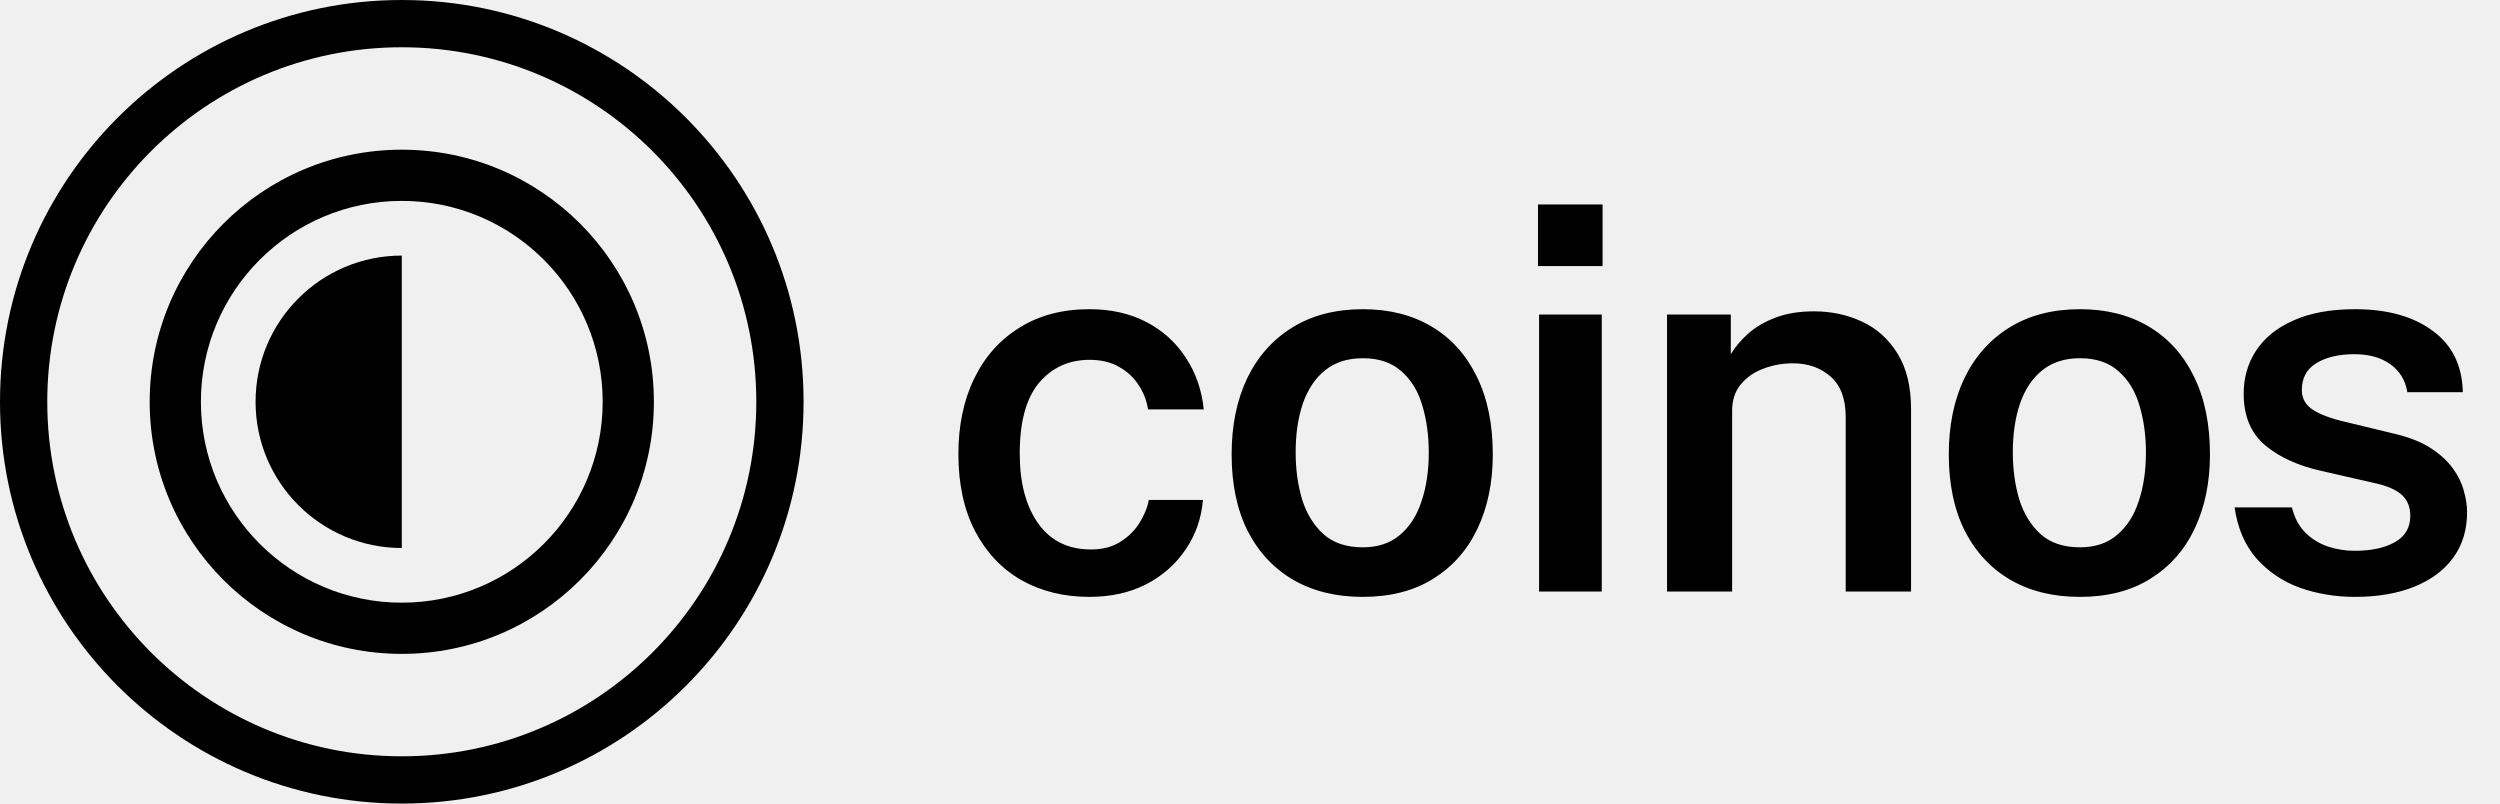
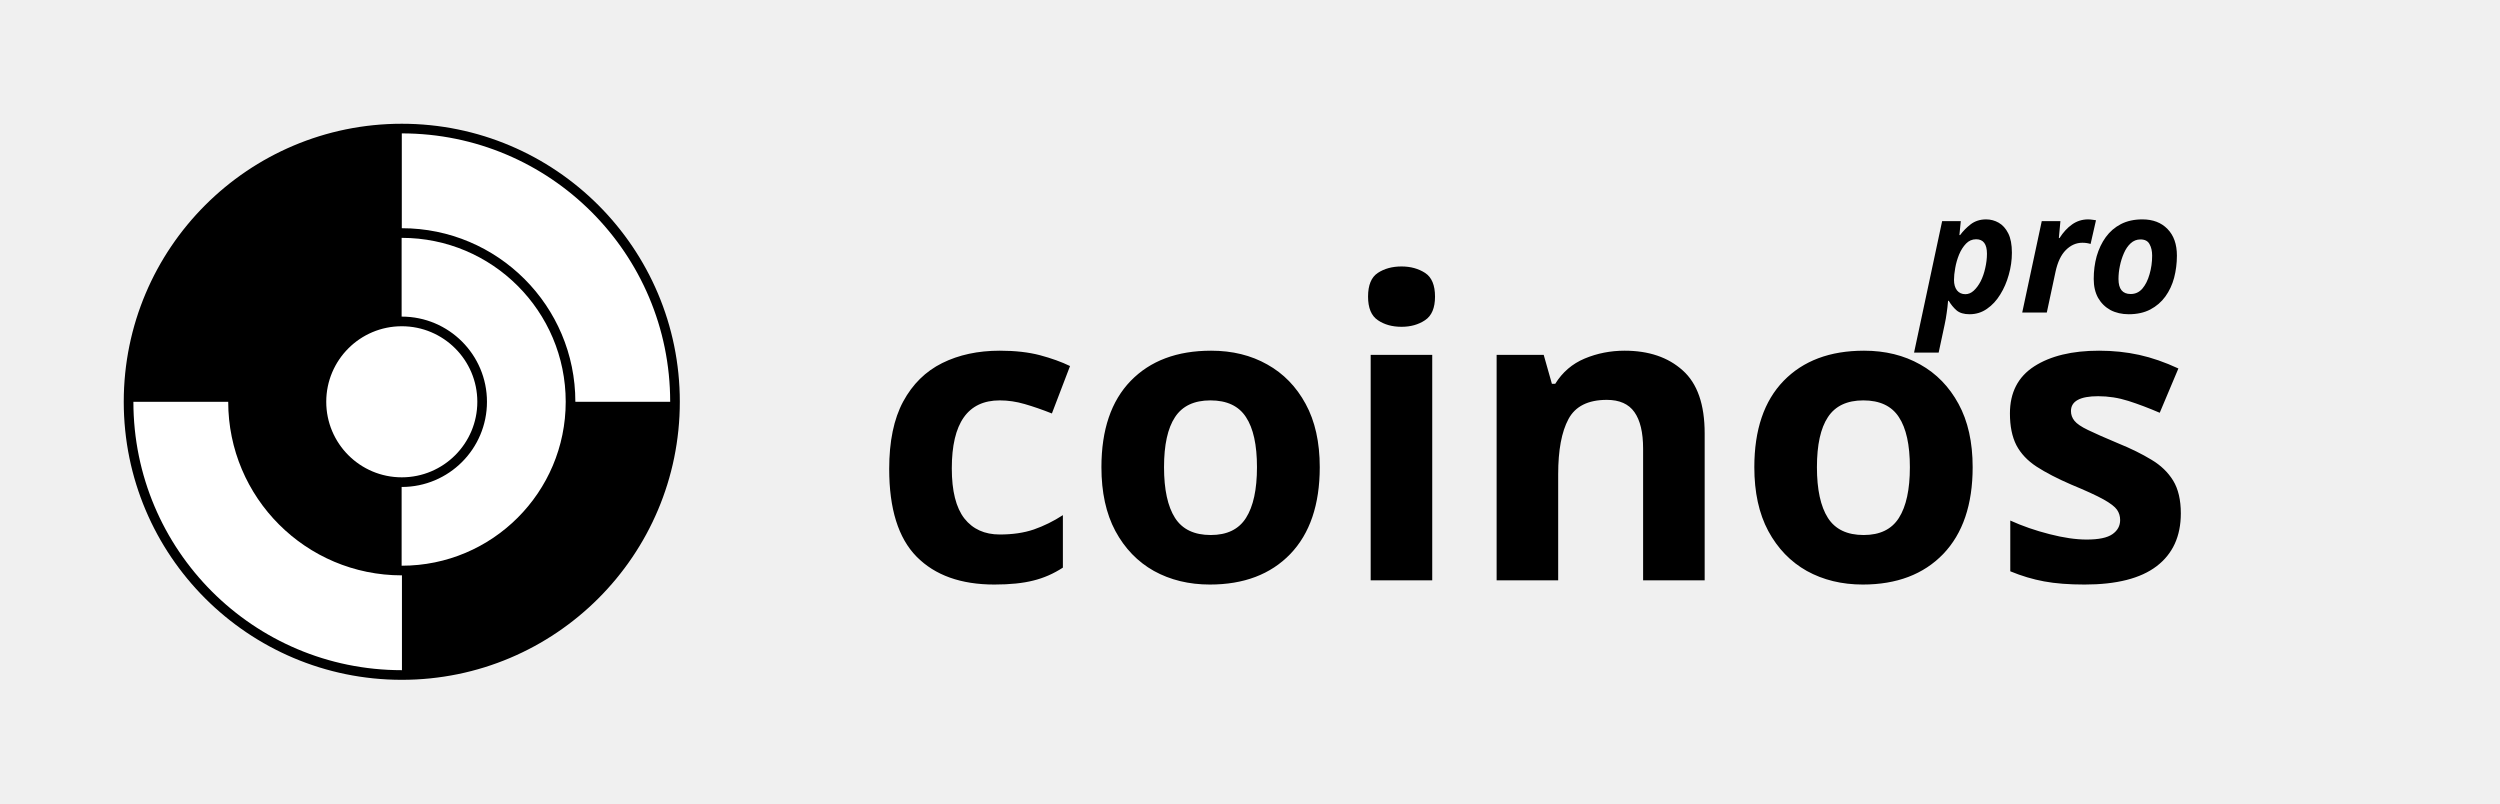
<svg xmlns="http://www.w3.org/2000/svg" width="224" height="72" viewBox="0 0 224 72" fill="none">
-   <path d="M69.882 36C69.882 54.713 54.713 69.882 36 69.882C17.287 69.882 2.118 54.713 2.118 36C2.118 17.287 17.287 2.118 36 2.118C54.713 2.118 69.882 17.287 69.882 36Z" />
-   <path fill-rule="evenodd" clip-rule="evenodd" d="M36 4.235C18.457 4.235 4.235 18.457 4.235 36C4.235 53.543 18.457 67.765 36 67.765C53.543 67.765 67.765 53.543 67.765 36C67.765 18.457 53.543 4.235 36 4.235ZM0 36C0 16.118 16.118 0 36 0C55.882 0 72 16.118 72 36C72 55.882 55.882 72 36 72C16.118 72 0 55.882 0 36Z" fill="currentColor" />
-   <path fill-rule="evenodd" clip-rule="evenodd" d="M36 58.588C48.475 58.588 58.588 48.475 58.588 36C58.588 23.525 48.475 13.412 36 13.412C23.525 13.412 13.412 23.525 13.412 36C13.412 48.475 23.525 58.588 36 58.588ZM36 54C45.941 54 54 45.941 54 36C54 26.059 45.941 18 36 18C26.059 18 18 26.059 18 36C18 45.941 26.059 54 36 54Z" fill="currentColor" />
-   <path fill-rule="evenodd" clip-rule="evenodd" d="M36 22.899C36 22.899 36 22.899 36 22.899C28.764 22.899 22.899 28.764 22.899 36C22.899 43.236 28.764 49.101 36 49.101C36 49.101 36 49.101 36 49.101V22.899Z" fill="currentColor" />
-   <path d="M97.608 27.704C99.544 27.704 101.248 28.088 102.72 28.856C104.192 29.624 105.368 30.688 106.248 32.048C107.144 33.408 107.68 34.952 107.856 36.68H102.864C102.752 35.928 102.48 35.216 102.048 34.544C101.616 33.856 101.032 33.304 100.296 32.888C99.56 32.456 98.672 32.24 97.632 32.24C95.776 32.24 94.264 32.928 93.096 34.304C91.944 35.68 91.368 37.792 91.368 40.64C91.368 43.264 91.92 45.352 93.024 46.904C94.128 48.456 95.704 49.232 97.752 49.232C98.776 49.232 99.648 49.008 100.368 48.56C101.104 48.096 101.68 47.528 102.096 46.856C102.528 46.168 102.808 45.48 102.936 44.792H107.784C107.64 46.472 107.112 47.968 106.2 49.28C105.304 50.592 104.12 51.624 102.648 52.376C101.192 53.112 99.512 53.48 97.608 53.48C95.336 53.48 93.312 52.984 91.536 51.992C89.776 50.984 88.392 49.528 87.384 47.624C86.376 45.704 85.872 43.392 85.872 40.688C85.872 38.112 86.344 35.856 87.288 33.92C88.232 31.968 89.584 30.448 91.344 29.36C93.104 28.256 95.192 27.704 97.608 27.704ZM122.09 53.48C119.722 53.48 117.658 52.976 115.898 51.968C114.138 50.944 112.77 49.48 111.794 47.576C110.834 45.672 110.354 43.384 110.354 40.712C110.354 38.12 110.818 35.848 111.746 33.896C112.69 31.944 114.042 30.424 115.802 29.336C117.562 28.248 119.666 27.704 122.114 27.704C124.482 27.704 126.538 28.224 128.282 29.264C130.026 30.304 131.37 31.792 132.314 33.728C133.274 35.664 133.754 37.992 133.754 40.712C133.754 43.224 133.298 45.44 132.386 47.36C131.49 49.264 130.17 50.76 128.426 51.848C126.698 52.936 124.586 53.48 122.09 53.48ZM122.114 49.04C123.458 49.04 124.562 48.672 125.426 47.936C126.306 47.2 126.954 46.192 127.37 44.912C127.802 43.632 128.018 42.176 128.018 40.544C128.018 39.024 127.826 37.624 127.442 36.344C127.074 35.064 126.45 34.04 125.57 33.272C124.706 32.488 123.554 32.096 122.114 32.096C120.754 32.096 119.626 32.456 118.73 33.176C117.85 33.88 117.186 34.872 116.738 36.152C116.306 37.416 116.09 38.88 116.09 40.544C116.09 42.048 116.282 43.448 116.666 44.744C117.066 46.024 117.706 47.064 118.586 47.864C119.466 48.648 120.642 49.04 122.114 49.04ZM143.518 28.184V53H137.902V28.184H143.518ZM143.59 18.32V23.84H137.806V18.32H143.59ZM149.367 53V28.184H155.079V31.736C155.463 31.096 155.983 30.48 156.639 29.888C157.311 29.296 158.135 28.816 159.111 28.448C160.087 28.08 161.231 27.896 162.543 27.896C164.079 27.896 165.503 28.2 166.815 28.808C168.143 29.416 169.207 30.368 170.007 31.664C170.823 32.96 171.231 34.632 171.231 36.68V53H165.375V37.376C165.375 35.744 164.927 34.536 164.031 33.752C163.135 32.952 162.007 32.552 160.647 32.552C159.719 32.552 158.839 32.712 158.007 33.032C157.175 33.336 156.495 33.808 155.967 34.448C155.455 35.072 155.199 35.856 155.199 36.8V53H149.367ZM186.348 53.48C183.98 53.48 181.916 52.976 180.156 51.968C178.396 50.944 177.028 49.48 176.052 47.576C175.092 45.672 174.612 43.384 174.612 40.712C174.612 38.12 175.076 35.848 176.004 33.896C176.948 31.944 178.3 30.424 180.06 29.336C181.82 28.248 183.924 27.704 186.372 27.704C188.74 27.704 190.796 28.224 192.54 29.264C194.284 30.304 195.628 31.792 196.572 33.728C197.532 35.664 198.012 37.992 198.012 40.712C198.012 43.224 197.556 45.44 196.644 47.36C195.748 49.264 194.428 50.76 192.684 51.848C190.956 52.936 188.844 53.48 186.348 53.48ZM186.372 49.04C187.716 49.04 188.82 48.672 189.684 47.936C190.564 47.2 191.212 46.192 191.628 44.912C192.06 43.632 192.276 42.176 192.276 40.544C192.276 39.024 192.084 37.624 191.7 36.344C191.332 35.064 190.708 34.04 189.828 33.272C188.964 32.488 187.812 32.096 186.372 32.096C185.012 32.096 183.884 32.456 182.988 33.176C182.108 33.88 181.444 34.872 180.996 36.152C180.564 37.416 180.348 38.88 180.348 40.544C180.348 42.048 180.54 43.448 180.924 44.744C181.324 46.024 181.964 47.064 182.844 47.864C183.724 48.648 184.9 49.04 186.372 49.04ZM210.995 53.48C209.267 53.48 207.627 53.208 206.075 52.664C204.539 52.104 203.243 51.232 202.187 50.048C201.147 48.864 200.491 47.336 200.219 45.464H205.355C205.579 46.376 205.971 47.12 206.531 47.696C207.107 48.272 207.787 48.696 208.571 48.968C209.355 49.224 210.155 49.352 210.971 49.352C212.459 49.352 213.659 49.096 214.571 48.584C215.499 48.072 215.963 47.28 215.963 46.208C215.963 45.424 215.707 44.8 215.195 44.336C214.683 43.872 213.867 43.52 212.747 43.28L208.019 42.2C205.923 41.736 204.235 40.968 202.955 39.896C201.691 38.824 201.051 37.312 201.035 35.36C201.019 33.888 201.387 32.576 202.139 31.424C202.891 30.272 204.011 29.368 205.499 28.712C206.987 28.04 208.827 27.704 211.019 27.704C213.915 27.704 216.235 28.352 217.979 29.648C219.723 30.928 220.619 32.76 220.667 35.144H215.699C215.523 34.072 215.019 33.24 214.187 32.648C213.355 32.04 212.275 31.736 210.947 31.736C209.571 31.736 208.443 32 207.563 32.528C206.683 33.056 206.243 33.864 206.243 34.952C206.243 35.704 206.579 36.296 207.251 36.728C207.923 37.16 208.931 37.528 210.275 37.832L214.739 38.912C216.019 39.232 217.067 39.664 217.883 40.208C218.699 40.752 219.339 41.352 219.803 42.008C220.267 42.648 220.587 43.312 220.763 44C220.955 44.672 221.051 45.296 221.051 45.872C221.051 47.472 220.635 48.84 219.803 49.976C218.987 51.096 217.827 51.96 216.323 52.568C214.819 53.176 213.043 53.48 210.995 53.48Z" fill="currentColor" />
+   <svg x="0" y="0" width="72" height="72" viewBox="0 0 100 100">
+     <defs>
+       <clipPath id="cl">
+         <rect x="0" y="0" width="50" height="100" />
+       </clipPath>
+       <clipPath id="cr">
+         <rect x="50" y="0" width="50" height="100" />
+       </clipPath>
+     </defs>
+     <circle cx="50" cy="50" r="21" fill="#000" clip-path="url(#cl)" />
+     <circle cx="50" cy="50" r="21" fill="#fff" clip-path="url(#cr)" />
+     <path d="M 50,16 A 34,34 0 0,1 84,50 L 71,50 A 21,21 0 0,0 50,29 Z" fill="#fff" />
+     <path d="M 84,50 A 34,34 0 0,1 50,84 L 50,71 A 21,21 0 0,0 71,50 Z" fill="#000" />
+     <path d="M 50,84 A 34,34 0 0,1 16,50 L 29,50 A 21,21 0 0,0 50,71 Z" fill="#fff" />
+     <path d="M 16,50 A 34,34 0 0,1 50,16 L 50,29 A 21,21 0 0,0 29,50 Z" fill="#000" />
+     <circle cx="50" cy="50" r="10" fill="#fff" />
+     <circle cx="50" cy="50" r="10" fill="none" stroke="#000" stroke-width="1.2" />
+     <circle cx="50" cy="50" r="21" fill="none" stroke="#000" stroke-width="1.2" />
+     <circle cx="50" cy="50" r="34" fill="none" stroke="#000" stroke-width="1.2" />
+   </svg>
+   <text x="78" y="52" font-family="Ubuntu Sans, Ubuntu, sans-serif" font-weight="700" font-size="37" fill="currentColor">coinos</text>
+   <text x="172" y="28" font-family="Ubuntu, sans-serif" font-style="italic" font-weight="700" font-size="15" fill="currentColor">pro</text>
</svg>
